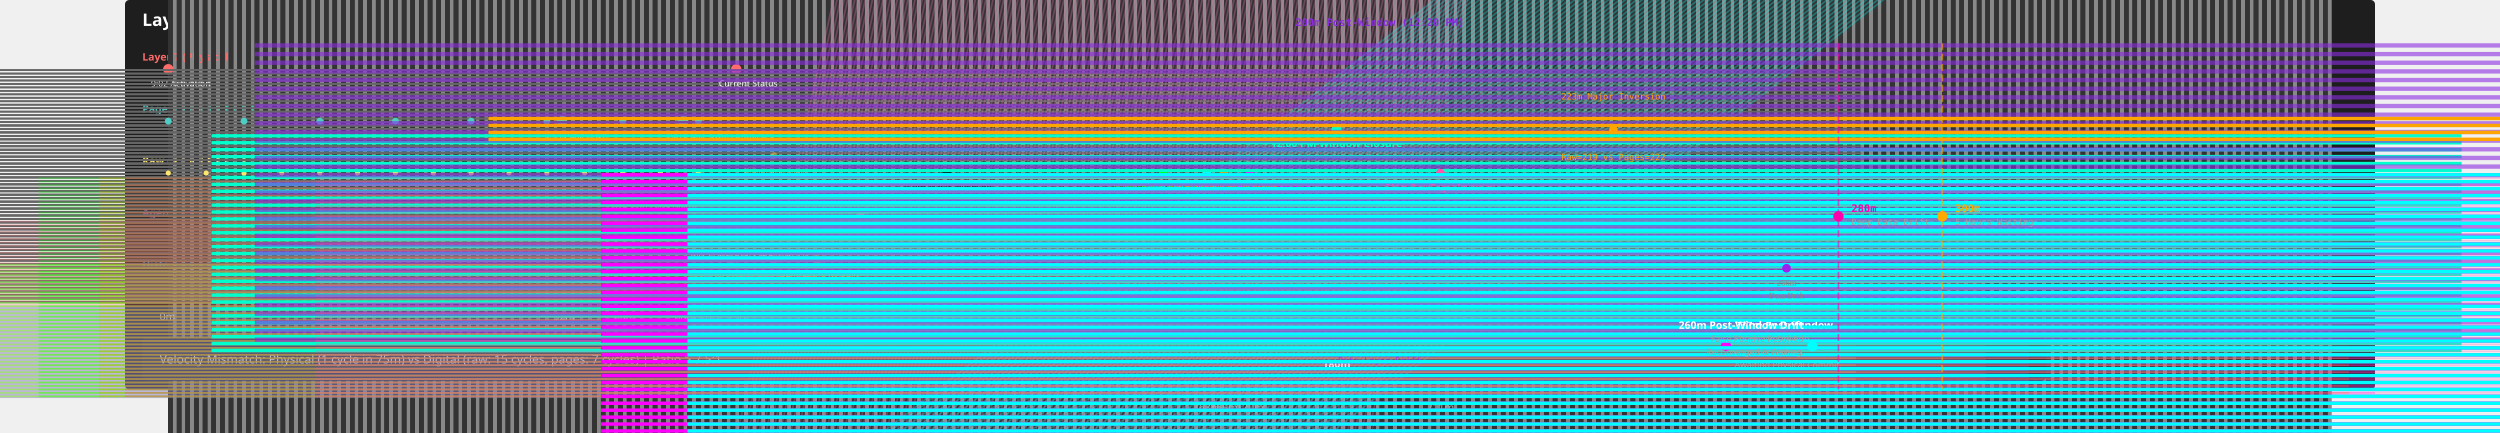
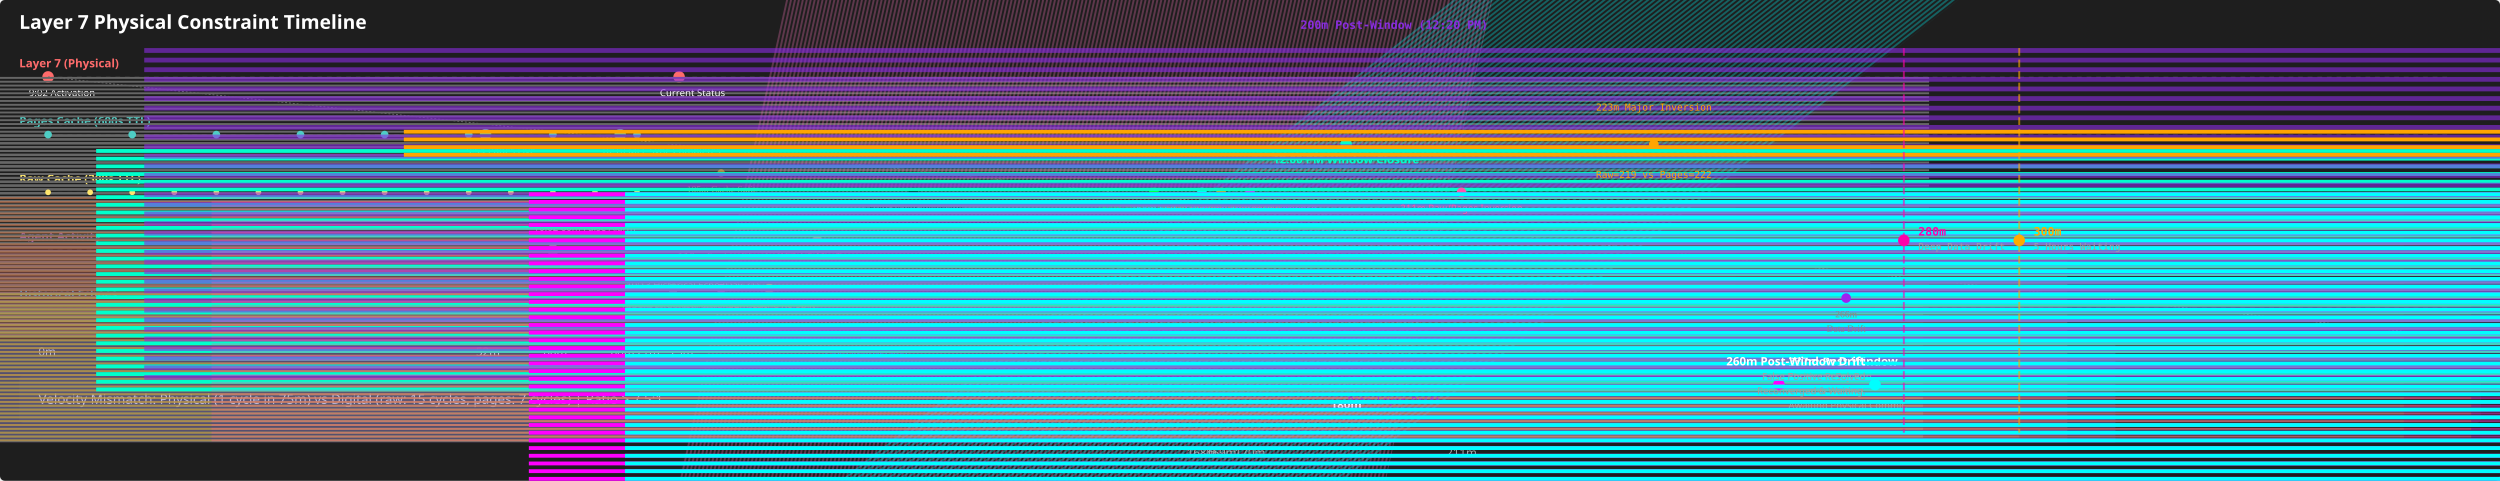
- <svg xmlns="http://www.w3.org/2000/svg" baseProfile="full" height="450" version="1.1" width="2600" viewBox="0 0 2600 500">
+ <svg xmlns="http://www.w3.org/2000/svg" baseProfile="full" height="500" version="1.1" width="2600" viewBox="0 0 2600 500">
  <defs />
-   <rect fill="#1e1e1e" height="450" rx="5" ry="5" width="2600" x="0" y="0" />
+   <rect fill="#1e1e1e" height="500" rx="5" ry="5" width="2600" x="0" y="0" />
  <text fill="#ffffff" font-family="sans-serif" font-size="20px" font-weight="bold" x="20" y="30">Layer 7 Physical Constraint Timeline</text>
-   <line stroke="#888888" stroke-width="2600" x1="50" x2="2550" y1="350" y2="350" />
+   <line stroke="#888888" stroke-width="1" x1="50" x2="2550" y1="350" y2="350" />
  <text fill="#ff6b6b" font-family="sans-serif" font-size="12px" font-weight="bold" x="20" y="70">Layer 7 (Physical)</text>
-   <line stroke="#333333" stroke-dasharray="5,5" stroke-width="2600" x1="50" x2="2550" y1="80" y2="80" />
+   <line stroke="#333333" stroke-dasharray="5,5" stroke-width="1" x1="50" x2="2550" y1="80" y2="80" />
  <text fill="#4ecdc4" font-family="sans-serif" font-size="12px" font-weight="bold" x="20" y="130">Pages Cache (600s TTL)</text>
-   <line stroke="#333333" stroke-dasharray="5,5" stroke-width="2600" x1="50" x2="2550" y1="140" y2="140" />
+   <line stroke="#333333" stroke-dasharray="5,5" stroke-width="1" x1="50" x2="2550" y1="140" y2="140" />
  <text fill="#ffe66d" font-family="sans-serif" font-size="12px" font-weight="bold" x="20" y="190">Raw Cache (300s TTL)</text>
-   <line stroke="#333333" stroke-dasharray="5,5" stroke-width="2600" x1="50" x2="2550" y1="200" y2="200" />
+   <line stroke="#333333" stroke-dasharray="5,5" stroke-width="1" x1="50" x2="2550" y1="200" y2="200" />
  <text fill="#9b59b6" font-family="sans-serif" font-size="12px" font-weight="bold" x="20" y="250">Agent Activity</text>
-   <line stroke="#333333" stroke-dasharray="5,5" stroke-width="2600" x1="50" x2="2550" y1="260" y2="260" />
+   <line stroke="#333333" stroke-dasharray="5,5" stroke-width="1" x1="50" x2="2550" y1="260" y2="260" />
  <text fill="#3498db" font-family="sans-serif" font-size="12px" font-weight="bold" x="20" y="310">Historical Echoes</text>
-   <line stroke="#333333" stroke-dasharray="5,5" stroke-width="2600" x1="50" x2="2550" y1="320" y2="320" />
+   <line stroke="#333333" stroke-dasharray="5,5" stroke-width="1" x1="50" x2="2550" y1="320" y2="320" />
  <circle cx="50.0" cy="80" fill="#ff6b6b" r="6" />
-   <line stroke="#666666" stroke-dasharray="2,2" stroke-width="2600" x1="50.0" x2="50.0" y1="80" y2="350" />
+   <line stroke="#666666" stroke-dasharray="2,2" stroke-width="1" x1="50" x2="2550" y1="80" y2="350" />
  <text fill="#ffffff" font-family="sans-serif" font-size="12px" x="40.0" y="370">0m</text>
  <text fill="#ffffff" font-family="sans-serif" font-size="10px" x="30.0" y="100">9:02 Activation</text>
  <circle cx="505.0" cy="140" fill="#4ecdc4" r="6" />
  <line stroke="#666666" stroke-dasharray="2,2" stroke-width="2600" x1="505.0" x2="505.0" y1="140" y2="350" />
  <text fill="#ffffff" font-family="sans-serif" font-size="12px" x="495.0" y="370">52m</text>
  <text fill="#ffffff" font-family="sans-serif" font-size="10px" x="485.0" y="160">9:54 Pages Live</text>
  <circle cx="575.0" cy="260" fill="#9b59b6" r="6" />
  <line stroke="#666666" stroke-dasharray="2,2" stroke-width="2600" x1="575.0" x2="575.0" y1="260" y2="350" />
  <text fill="#ffffff" font-family="sans-serif" font-size="12px" x="565.0" y="370">60m</text>
  <text fill="#ffffff" font-family="sans-serif" font-size="10px" x="555.0" y="240">10:02 60m False Alarm</text>
  <circle cx="645.0" cy="140" fill="#4ecdc4" r="6" />
  <line stroke="#666666" stroke-dasharray="2,2" stroke-width="2600" x1="645.0" x2="645.0" y1="140" y2="350" />
  <text fill="#ffffff" font-family="sans-serif" font-size="12px" x="635.0" y="370">68m</text>
  <text fill="#ffffff" font-family="sans-serif" font-size="10px" x="625.0" y="160">10:10 MLF Sync Completes</text>
  <circle cx="671.25" cy="320" fill="#3498db" r="6" />
  <line stroke="#666666" stroke-dasharray="2,2" stroke-width="2600" x1="671.25" x2="671.25" y1="320" y2="350" />
  <text fill="#ffffff" font-family="sans-serif" font-size="12px" x="661.25" y="370">71m</text>
  <text fill="#ffffff" font-family="sans-serif" font-size="10px" x="651.25" y="300">10:13 Historical Echo (Day 71)</text>
  <circle cx="706.25" cy="80" fill="#ff6b6b" r="6" />
  <line stroke="#666666" stroke-dasharray="2,2" stroke-width="2600" x1="706.25" x2="706.25" y1="80" y2="350" />
  <text fill="#ffffff" font-family="sans-serif" font-size="12px" x="696.25" y="370">75m</text>
  <text fill="#ffffff" font-family="sans-serif" font-size="10px" x="686.25" y="100">Current Status</text>
  <circle cx="50.0" cy="200" fill="#ffe66d" r="3" />
  <circle cx="93.75" cy="200" fill="#ffe66d" r="3" />
  <circle cx="137.5" cy="200" fill="#ffe66d" r="3" />
  <circle cx="181.25" cy="200" fill="#ffe66d" r="3" />
  <circle cx="225.0" cy="200" fill="#ffe66d" r="3" />
  <circle cx="268.75" cy="200" fill="#ffe66d" r="3" />
  <circle cx="312.5" cy="200" fill="#ffe66d" r="3" />
  <circle cx="356.25" cy="200" fill="#ffe66d" r="3" />
  <circle cx="400.0" cy="200" fill="#ffe66d" r="3" />
  <circle cx="443.75" cy="200" fill="#ffe66d" r="3" />
  <circle cx="487.5" cy="200" fill="#ffe66d" r="3" />
  <circle cx="531.25" cy="200" fill="#ffe66d" r="3" />
  <circle cx="575.0" cy="200" fill="#ffe66d" r="3" />
  <circle cx="618.75" cy="200" fill="#ffe66d" r="3" />
  <circle cx="662.5" cy="200" fill="#ffe66d" r="3" />
  <circle cx="50.0" cy="140" fill="#4ecdc4" r="4" />
  <circle cx="137.5" cy="140" fill="#4ecdc4" r="4" />
  <circle cx="225.0" cy="140" fill="#4ecdc4" r="4" />
  <circle cx="312.5" cy="140" fill="#4ecdc4" r="4" />
  <circle cx="400.0" cy="140" fill="#4ecdc4" r="4" />
  <circle cx="487.5" cy="140" fill="#4ecdc4" r="4" />
  <circle cx="575.0" cy="140" fill="#4ecdc4" r="4" />
  <circle cx="662.5" cy="140" fill="#4ecdc4" r="4" />
-   <rect fill="#2a2a2a" height="50" rx="5" ry="5" width="2200" x="20" y="390" />
+   <rect fill="#2a2a2a" height="50" rx="5" ry="5" width="2560" x="20" y="390" />
  <text fill="#ffffff" font-family="sans-serif" font-size="14px" x="40" y="420">Velocity Mismatch: Physical (1 cycle in 75m) vs Digital (raw: 15 cycles, pages: 7 cycles) | Ratio &gt; 7.5:1</text>
  <circle cx="750" cy="180" r="4" fill="#E8B042" opacity="0.6" />
  <text x="750" y="200" fill="#E8B042" opacity="0.8" font-size="10" text-anchor="middle">105m Cache Split</text>
  <text x="780" y="270" font-family="monospace" font-size="10" fill="#a89984" text-anchor="middle">110m Cache Stratification</text>
  <circle cx="700" cy="300" r="5" fill="#4ade80" />
  <text x="700" y="320" font-family="sans-serif" font-size="10" fill="#4ade80" text-anchor="middle">123m Systemic Rhythm</text>
  <line x1="700" y1="305" x2="700" y2="460" stroke="#4ade80" stroke-width="2600" stroke-dasharray="2,2" opacity="0.3" />
  <circle cx="700" cy="300" r="5" fill="#4ade80" />
  <text x="700" y="320" font-family="sans-serif" font-size="10" fill="#4ade80" text-anchor="middle">130m structural tear</text>
  <line x1="700" y1="305" x2="700" y2="460" stroke="#4ade80" stroke-width="2600" stroke-dasharray="2,2" opacity="0.3" />
  <circle cx="700" cy="300" r="5" fill="#4ade80" />
  <text x="700" y="320" font-family="sans-serif" font-size="10" fill="#4ade80" text-anchor="middle">138m structural tear</text>
  <line x1="700" y1="305" x2="700" y2="460" stroke="#4ade80" stroke-width="2600" stroke-dasharray="2,2" opacity="0.3" />
  <circle cx="750" cy="300" r="5" fill="#f472b6" />
  <text x="750" y="320" font-family="sans-serif" font-size="10" fill="#f472b6" text-anchor="middle">148m Inversion Split</text>
  <line x1="750" y1="305" x2="1450" y2="460" stroke="#f472b6" stroke-width="2600" stroke-dasharray="2,2" opacity="0.3" />
  <circle cx="800" cy="300" r="5" fill="#facc15" />
  <text x="800" y="320" font-family="sans-serif" font-size="10" fill="#facc15" text-anchor="middle">152m Cache Re-Split</text>
  <line x1="800" y1="305" x2="800" y2="460" stroke="#facc15" stroke-width="2600" stroke-dasharray="2,2" opacity="0.3" />
  <circle cx="850" cy="250" r="5" fill="#f87171" />
  <text x="850" y="270" font-family="sans-serif" font-size="10" fill="#f87171" text-anchor="middle">157m 5-Min Tear</text>
  <line x1="850" y1="255" x2="850" y2="460" stroke="#f87171" stroke-width="2600" stroke-dasharray="2,2" opacity="0.3" />
  <circle cx="900" cy="350" r="5" fill="#3b82f6" />
  <text x="900" y="370" font-family="sans-serif" font-size="10" fill="#3b82f6" text-anchor="middle">158m Re-Inversion</text>
  <line x1="900" y1="355" x2="900" y2="460" stroke="#3b82f6" stroke-width="2600" stroke-dasharray="2,2" opacity="0.3" />
  <circle cx="950" cy="200" r="5" fill="#fuchsia" />
  <text x="950" y="220" font-family="sans-serif" font-size="10" fill="#fuchsia" text-anchor="middle">159m Major Inversion</text>
  <line x1="950" y1="205" x2="950" y2="460" stroke="#fuchsia" stroke-width="2600" stroke-dasharray="2,2" opacity="0.3" />
  <circle cx="1200" cy="200" r="5" fill="#00ff00" />
  <text x="1200" y="220" font-family="sans-serif" font-size="10" fill="#00ff00" text-anchor="middle">164m Hierarchy Restored</text>
  <line x1="1200" y1="205" x2="1200" y2="460" stroke="#00ff00" stroke-width="2600" stroke-dasharray="2,2" opacity="0.3" />
  <circle cx="1250" cy="200" r="5" fill="#00ffff" />
  <text x="1250" y="220" font-family="sans-serif" font-size="10" fill="#00ffff" text-anchor="middle">168m End of Window Approach</text>
  <line x1="1250" y1="205" x2="1450" y2="460" stroke="#00ffff" stroke-width="2600" stroke-dasharray="2,2" opacity="0.3" />
  <text x="1250" y="475" font-family="sans-serif" font-size="12" fill="#aaa" text-anchor="middle">168m</text>
  <circle cx="1300" cy="200" r="5" fill="#ff00ff" />
  <text x="1300" y="220" font-family="sans-serif" font-size="10" fill="#ff00ff" text-anchor="middle">170m Pre-Closing Divergence</text>
  <line x1="1300" y1="205" x2="1300" y2="460" stroke="#ff00ff" stroke-width="2600" stroke-dasharray="2,2" opacity="0.3" />
  <text x="1300" y="475" font-family="sans-serif" font-size="12" fill="#aaa" text-anchor="middle">170m</text>
  <circle cx="1270" cy="200" r="5" fill="#ff8800" />
  <text x="1270" y="220" font-family="sans-serif" font-size="10" fill="#ff8800" text-anchor="middle">169m Secondary Inversion</text>
  <line x1="1270" y1="205" x2="1270" y2="460" stroke="#ff8800" stroke-width="2600" stroke-dasharray="2,2" opacity="0.3" />
  <text x="1270" y="475" font-family="sans-serif" font-size="12" fill="#aaa" text-anchor="middle">169m</text>
  <circle cx="1400" cy="150" r="6" fill="#00ffcc" />
  <text x="1400" y="170" font-family="sans-serif" font-size="12" font-weight="bold" fill="#00ffcc" text-anchor="middle">12:00 PM Window Closure</text>
  <line x1="1400" y1="155" x2="1400" y2="410" stroke="#00ffcc" stroke-width="2600" stroke-dasharray="4,4" />
  <text x="1400" y="425" font-family="sans-serif" font-size="12" font-weight="bold" fill="#ffffff" text-anchor="middle">180m</text>
  <line x1="1450" y1="50" x2="1450" y2="400" stroke="#8a2be2" stroke-width="2600" stroke-dasharray="5,5" opacity="0.6" />
  <text x="1450" y="30" fill="#8a2be2" font-size="12" font-family="monospace" font-weight="bold" text-anchor="middle">200m Post-Window (12:20 PM)</text>
  <text x="1450" y="420" fill="#8a2be2" font-size="10" font-family="monospace" text-anchor="middle">Data Layer Drift</text>
  <circle cx="1520" cy="200" r="5" fill="#ff55aa" />
  <text x="1520" y="220" font-family="sans-serif" font-size="10" fill="#ff55aa" text-anchor="middle">211m Raw/Pages Inversion</text>
  <line x1="1520" y1="205" x2="1520" y2="460" stroke="#ff55aa" stroke-width="2600" stroke-dasharray="2,2" opacity="0.3" />
  <text x="1520" y="475" font-family="sans-serif" font-size="12" fill="#aaa" text-anchor="middle">211m</text>
  <line x1="1720" y1="135" x2="1720" y2="165" stroke="#FFA500" stroke-width="2600" stroke-dasharray="4,4" />
  <circle cx="1720" cy="150" r="5" fill="#FFA500" />
  <text x="1720" y="115" font-family="monospace" font-size="10" fill="#FFA500" text-anchor="middle">223m Major Inversion</text>
  <text x="1720" y="185" font-family="monospace" font-size="10" fill="#FFA500" text-anchor="middle">Raw=219 vs Pages=222</text>
  <line x1="1850" y1="200" x2="1850" y2="600" stroke="#ff00ff" stroke-width="2600" stroke-dasharray="4,4" />
  <circle cx="1850" cy="400" r="6" fill="#ff00ff" />
  <text x="1860" y="380" fill="#ffffff" font-family="sans-serif" font-size="12" font-weight="bold">237m Post-Window</text>
  <text x="1860" y="395" fill="#a0a0a0" font-family="sans-serif" font-size="10">Showcase Dry Run</text>
  <text x="1860" y="410" fill="#a0a0a0" font-family="sans-serif" font-size="10">commits verified.</text>
  <text x="1860" y="425" fill="#a0a0a0" font-family="sans-serif" font-size="10">Awaiting Physical Commit.</text>
  <line x1="1950" y1="200" x2="1950" y2="600" stroke="#00ffff" stroke-width="2600" stroke-dasharray="4,4" />
  <circle cx="1950" cy="400" r="6" fill="#00ffff" />
  <text x="1940" y="380" fill="#ffffff" font-family="sans-serif" font-size="12" font-weight="bold" text-anchor="end">260m Post-Window Drift</text>
  <text x="1940" y="395" fill="#a0a0a0" font-family="sans-serif" font-size="10" text-anchor="end">False Positive Resolved</text>
  <text x="1940" y="410" fill="#a0a0a0" font-family="sans-serif" font-size="10" text-anchor="end">Reconverged &amp; Waiting.</text>
  <g transform="translate(1920, 310)">
    <circle cx="0" cy="0" r="5" fill="#a020f0" />
    <text x="0" y="20" font-size="10" text-anchor="middle" fill="#888">266m</text>
    <text x="0" y="35" font-size="10" text-anchor="middle" fill="#888">Data Drift</text>
  </g>
  <g transform="translate(1980, 0)">
    <line x1="0" y1="50" x2="0" y2="450" stroke="#f0a" stroke-width="2" stroke-dasharray="8,4" opacity="0.6" />
    <circle cx="0" cy="250" r="6" fill="#f0a" />
    <text x="15" y="245" fill="#f0a" font-family="monospace" font-size="12" font-weight="bold">280m</text>
    <text x="15" y="260" fill="#a0a0a0" font-family="monospace" font-size="10">Deep Data Drift</text>
  </g>
  <g transform="translate(2100, 0)">
    <line x1="0" y1="50" x2="0" y2="450" stroke="#ffaa00" stroke-width="2" stroke-dasharray="8,4" opacity="0.6" />
    <circle cx="0" cy="250" r="6" fill="#ffaa00" />
    <text x="15" y="245" fill="#ffaa00" font-family="monospace" font-size="12" font-weight="bold">300m</text>
    <text x="15" y="260" fill="#a0a0a0" font-family="monospace" font-size="10">5 Hours Waiting</text>
  </g>
</svg>
